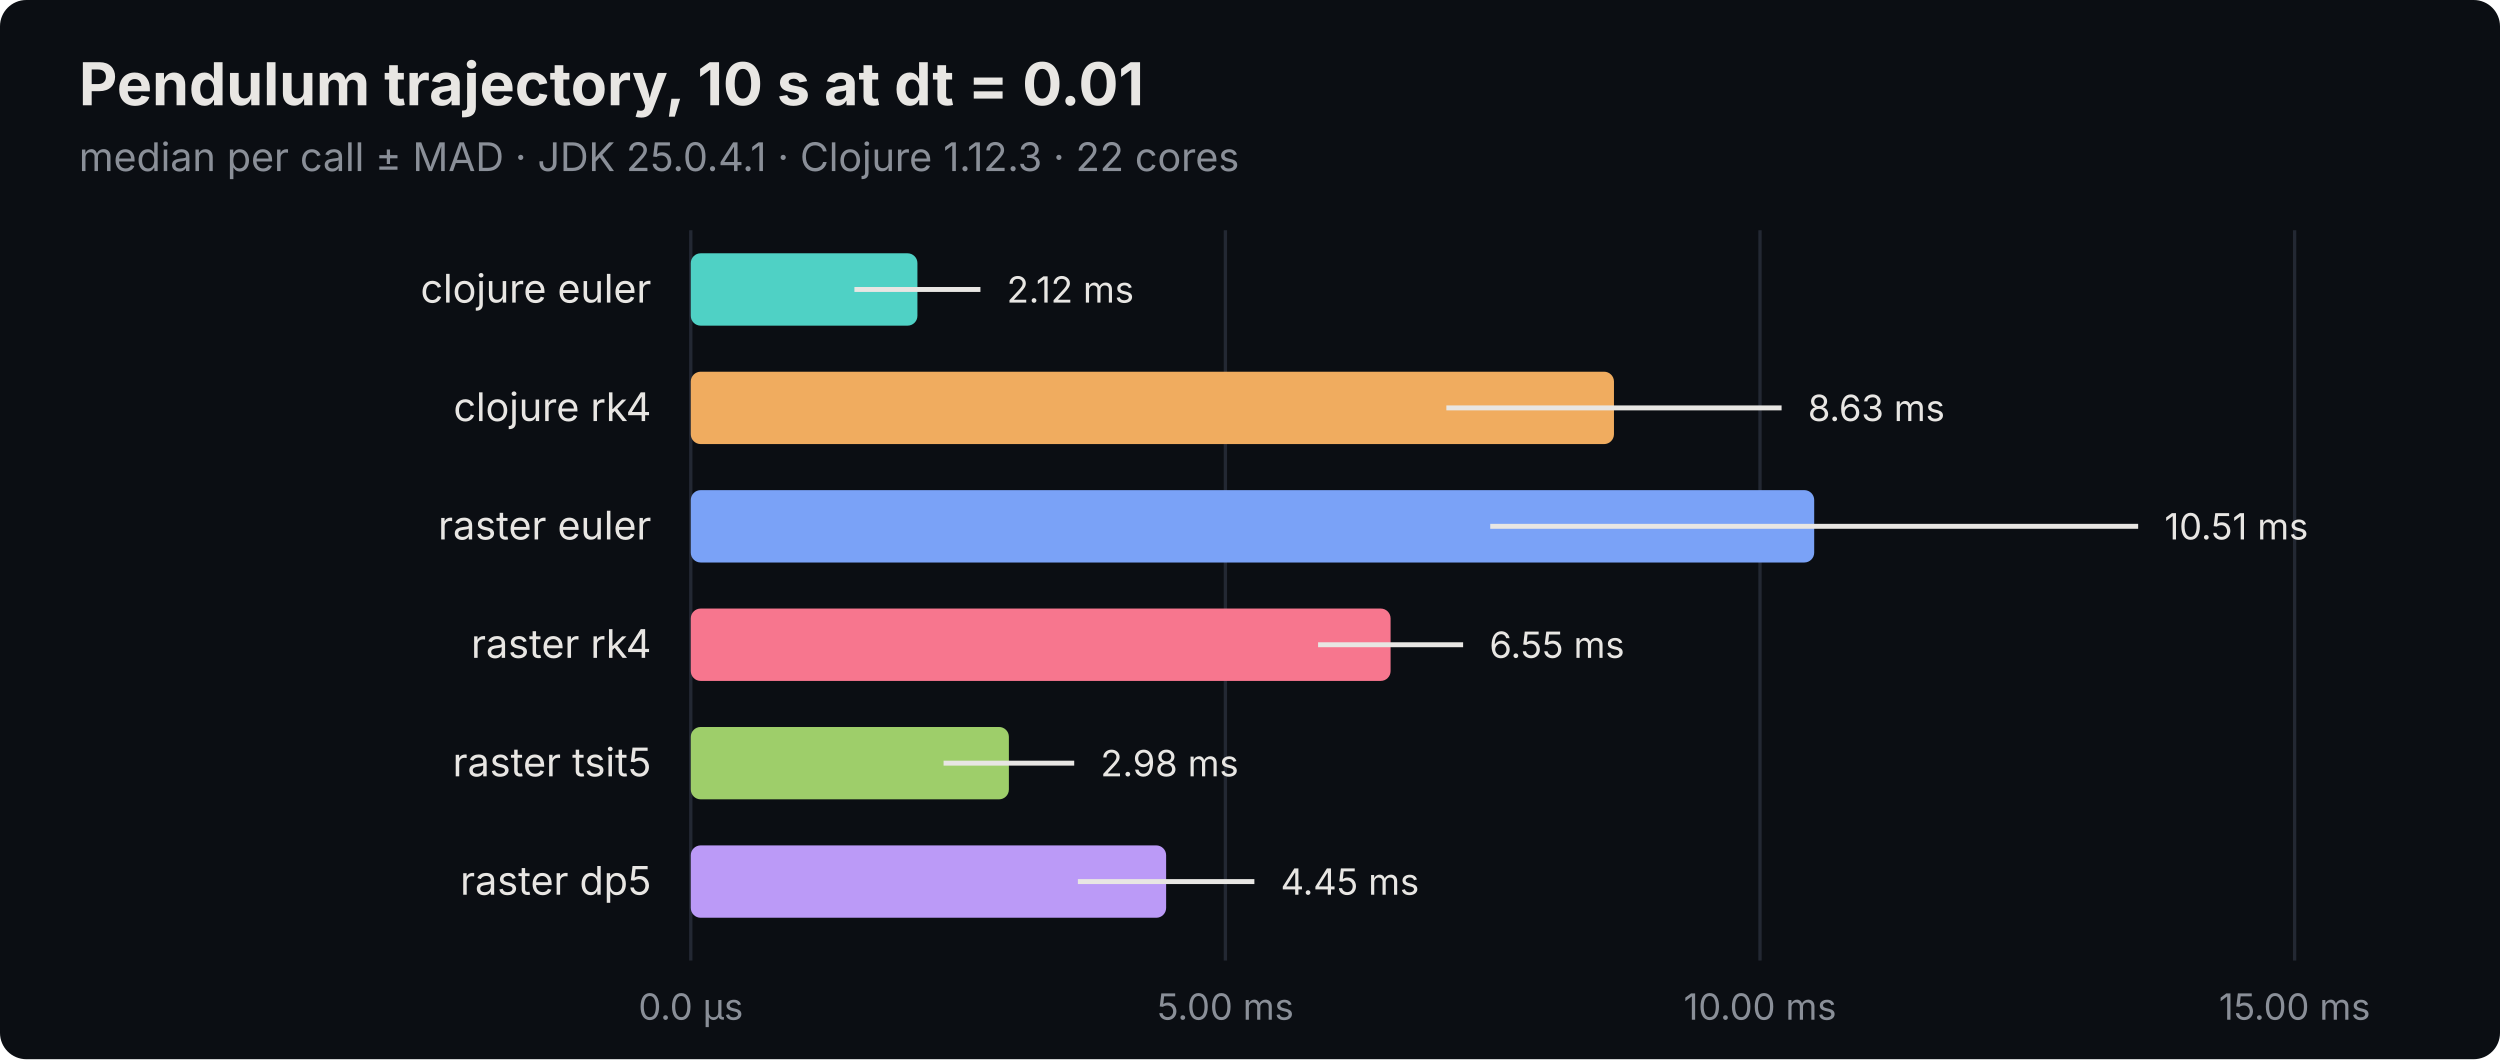
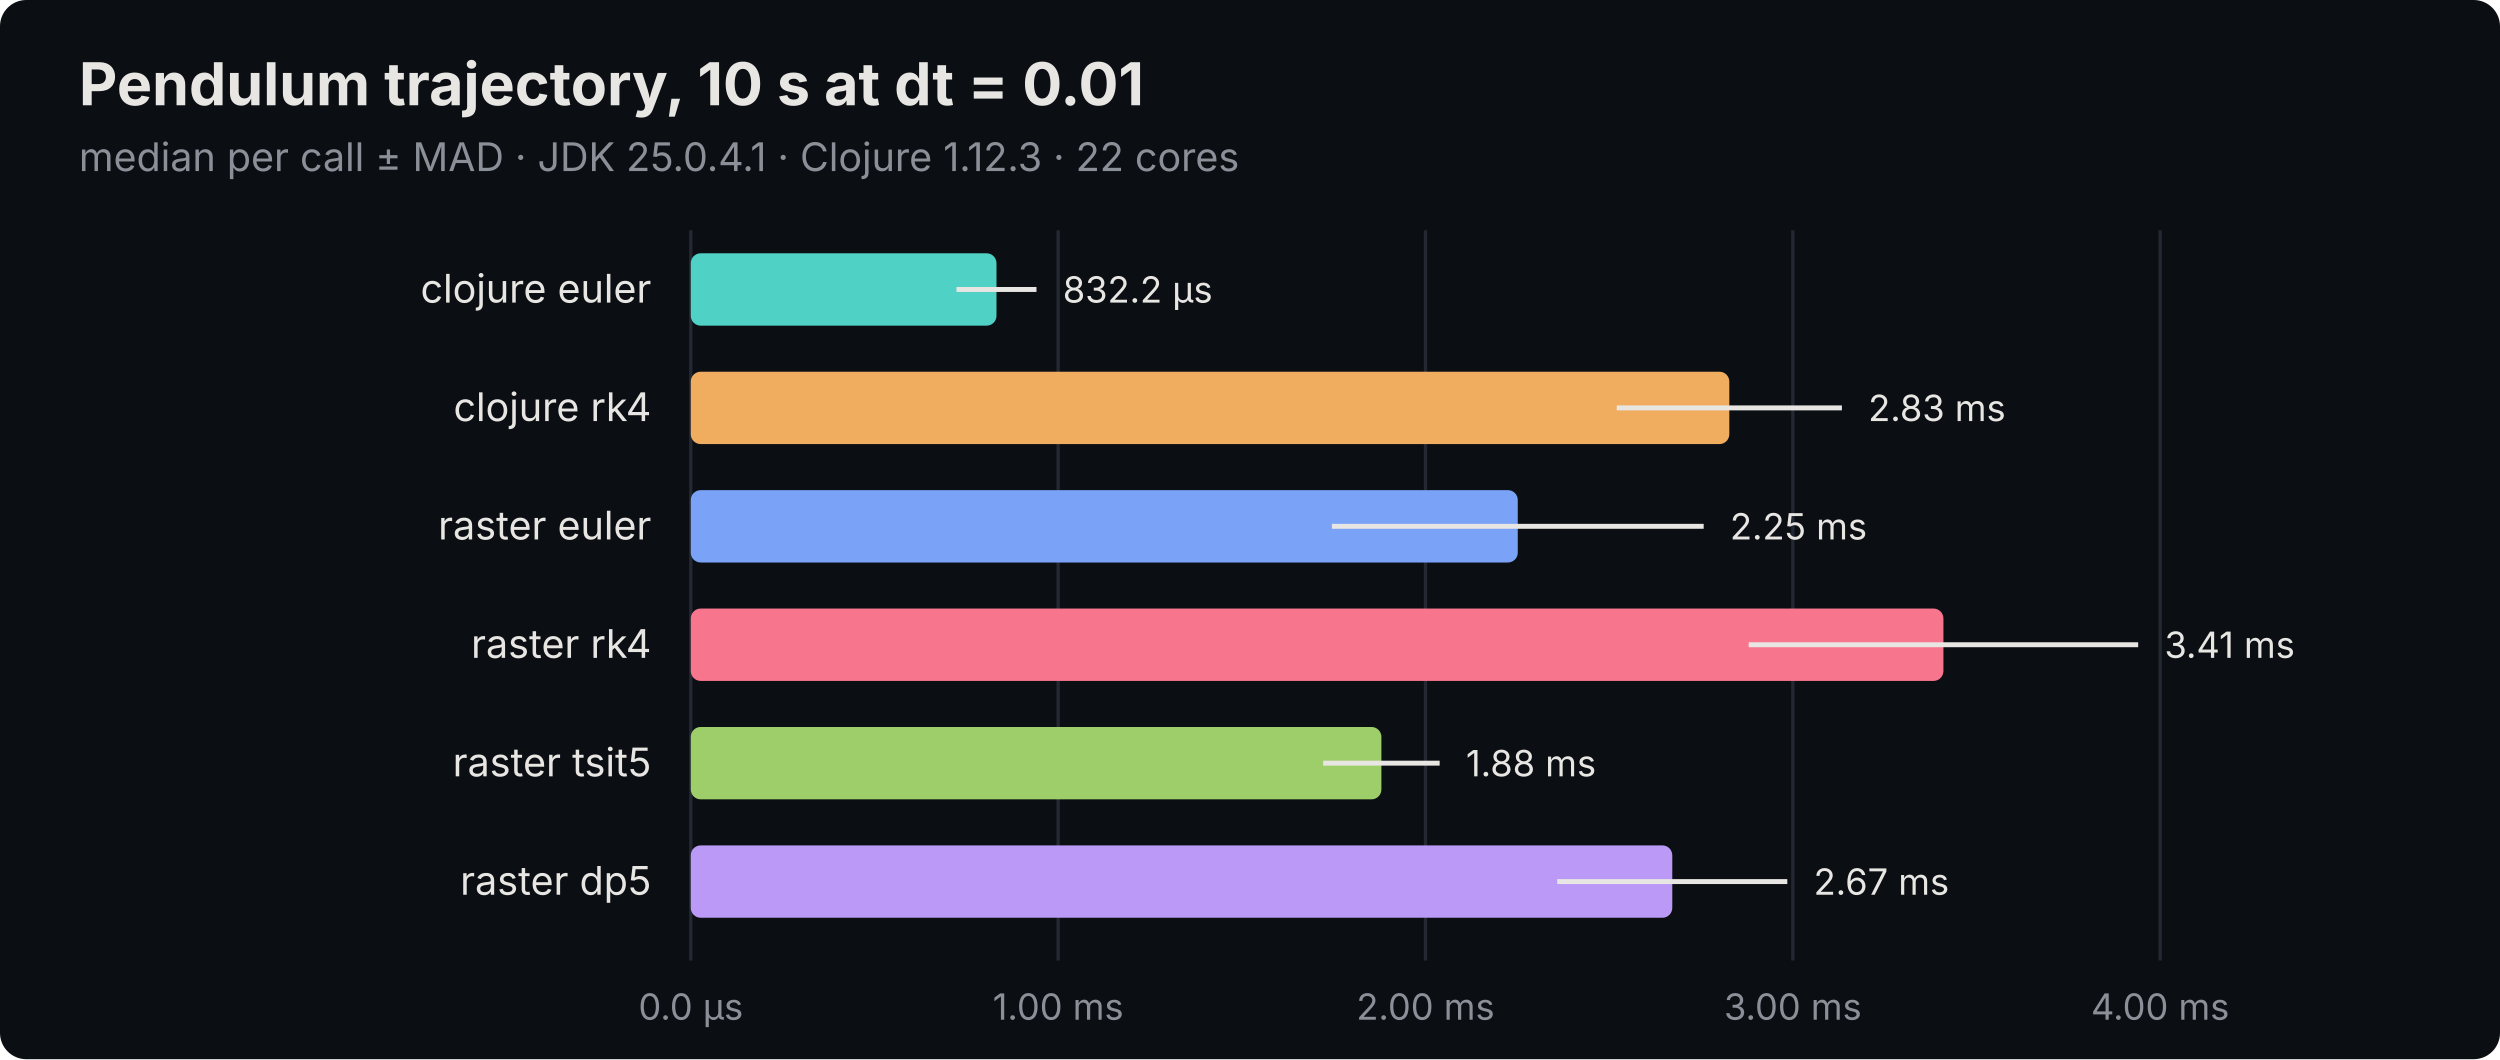
<svg xmlns="http://www.w3.org/2000/svg" font-family="system-ui, -apple-system, Segoe UI, sans-serif" height="322" viewBox="0 0 760 322" width="760">
  <rect fill="#0b0e13" height="322" rx="8" width="760" x="0" y="0" />
  <text fill="#e8e6e3" font-size="18" font-weight="700" x="24" y="32">Pendulum trajectory, 10 s at dt = 0.01</text>
  <text fill="#8a8f98" font-size="12" x="24" y="52">median per call ± MAD · JDK 25.0.4.1 · Clojure 1.12.3 · 22 cores</text>
  <g>
    <line stroke="#232833" x1="210.0" x2="210.0" y1="70" y2="292" />
    <text fill="#8a8f98" font-size="11" text-anchor="middle" x="210.0" y="310">0.0 µs</text>
  </g>
  <g>
-     <line stroke="#232833" x1="372.521" x2="372.521" y1="70" y2="292" />
-     <text fill="#8a8f98" font-size="11" text-anchor="middle" x="372.521" y="310">5.00 ms</text>
+     <line stroke="#232833" x1="321.672" x2="321.672" y1="70" y2="292" />
+     <text fill="#8a8f98" font-size="11" text-anchor="middle" x="321.672" y="310">1.00 ms</text>
  </g>
  <g>
-     <line stroke="#232833" x1="535.042" x2="535.042" y1="70" y2="292" />
-     <text fill="#8a8f98" font-size="11" text-anchor="middle" x="535.042" y="310">10.00 ms</text>
+     <line stroke="#232833" x1="433.343" x2="433.343" y1="70" y2="292" />
+     <text fill="#8a8f98" font-size="11" text-anchor="middle" x="433.343" y="310">2.00 ms</text>
  </g>
  <g>
-     <line stroke="#232833" x1="697.564" x2="697.564" y1="70" y2="292" />
-     <text fill="#8a8f98" font-size="11" text-anchor="middle" x="697.564" y="310">15.00 ms</text>
+     <line stroke="#232833" x1="545.015" x2="545.015" y1="70" y2="292" />
+     <text fill="#8a8f98" font-size="11" text-anchor="middle" x="545.015" y="310">3.00 ms</text>
+   </g>
+   <g>
+     <line stroke="#232833" x1="656.686" x2="656.686" y1="70" y2="292" />
+     <text fill="#8a8f98" font-size="11" text-anchor="middle" x="656.686" y="310">4.00 ms</text>
  </g>
  <g>
    <text fill="#e8e6e3" font-size="12" text-anchor="end" x="198" y="92">clojure euler</text>
-     <rect fill="#4fd1c5" height="22" rx="3" width="68.896" x="210" y="77" />
-     <line stroke="#e8e6e3" stroke-width="1.5" x1="259.74" x2="298.052" y1="88" y2="88" />
-     <text fill="#e8e6e3" font-size="11" x="306.052" y="92">2.12 ms</text>
+     <rect fill="#4fd1c5" height="22" rx="3" width="92.93" x="210" y="77" />
+     <line stroke="#e8e6e3" stroke-width="1.5" x1="290.771" x2="315.089" y1="88" y2="88" />
+     <text fill="#e8e6e3" font-size="11" x="323.089" y="92">832.2 µs</text>
  </g>
  <g>
    <text fill="#e8e6e3" font-size="12" text-anchor="end" x="198" y="128">clojure rk4</text>
-     <rect fill="#f0ac5f" height="22" rx="3" width="280.647" x="210" y="113" />
-     <line stroke="#e8e6e3" stroke-width="1.5" x1="439.693" x2="541.602" y1="124" y2="124" />
-     <text fill="#e8e6e3" font-size="11" x="549.602" y="128">8.63 ms</text>
+     <rect fill="#f0ac5f" height="22" rx="3" width="315.713" x="210" y="113" />
+     <line stroke="#e8e6e3" stroke-width="1.5" x1="491.486" x2="559.94" y1="124" y2="124" />
+     <text fill="#e8e6e3" font-size="11" x="567.94" y="128">2.83 ms</text>
  </g>
  <g>
    <text fill="#e8e6e3" font-size="12" text-anchor="end" x="198" y="164">raster euler</text>
-     <rect fill="#7aa2f7" height="22" rx="3" width="341.516" x="210" y="149" />
-     <line stroke="#e8e6e3" stroke-width="1.5" x1="453.031" x2="650.0" y1="160" y2="160" />
-     <text fill="#e8e6e3" font-size="11" x="658.0" y="164">10.51 ms</text>
+     <rect fill="#7aa2f7" height="22" rx="3" width="251.405" x="210" y="149" />
+     <line stroke="#e8e6e3" stroke-width="1.5" x1="404.896" x2="517.915" y1="160" y2="160" />
+     <text fill="#e8e6e3" font-size="11" x="525.915" y="164">2.25 ms</text>
  </g>
  <g>
    <text fill="#e8e6e3" font-size="12" text-anchor="end" x="198" y="200">raster rk4</text>
-     <rect fill="#f7768e" height="22" rx="3" width="212.741" x="210" y="185" />
-     <line stroke="#e8e6e3" stroke-width="1.5" x1="400.697" x2="444.784" y1="196" y2="196" />
-     <text fill="#e8e6e3" font-size="11" x="452.784" y="200">6.55 ms</text>
+     <rect fill="#f7768e" height="22" rx="3" width="380.802" x="210" y="185" />
+     <line stroke="#e8e6e3" stroke-width="1.5" x1="531.603" x2="650.0" y1="196" y2="196" />
+     <text fill="#e8e6e3" font-size="11" x="658.0" y="200">3.41 ms</text>
  </g>
  <g>
    <text fill="#e8e6e3" font-size="12" text-anchor="end" x="198" y="236">raster tsit5</text>
-     <rect fill="#9ece6a" height="22" rx="3" width="96.702" x="210" y="221" />
-     <line stroke="#e8e6e3" stroke-width="1.5" x1="286.845" x2="326.559" y1="232" y2="232" />
-     <text fill="#e8e6e3" font-size="11" x="334.559" y="236">2.98 ms</text>
+     <rect fill="#9ece6a" height="22" rx="3" width="209.943" x="210" y="221" />
+     <line stroke="#e8e6e3" stroke-width="1.5" x1="402.233" x2="437.654" y1="232" y2="232" />
+     <text fill="#e8e6e3" font-size="11" x="445.654" y="236">1.88 ms</text>
  </g>
  <g>
    <text fill="#e8e6e3" font-size="12" text-anchor="end" x="198" y="272">raster dp5</text>
-     <rect fill="#bb9af7" height="22" rx="3" width="144.502" x="210" y="257" />
-     <line stroke="#e8e6e3" stroke-width="1.5" x1="327.676" x2="381.329" y1="268" y2="268" />
-     <text fill="#e8e6e3" font-size="11" x="389.329" y="272">4.45 ms</text>
+     <rect fill="#bb9af7" height="22" rx="3" width="298.372" x="210" y="257" />
+     <line stroke="#e8e6e3" stroke-width="1.5" x1="473.406" x2="543.338" y1="268" y2="268" />
+     <text fill="#e8e6e3" font-size="11" x="551.338" y="272">2.67 ms</text>
  </g>
</svg>
